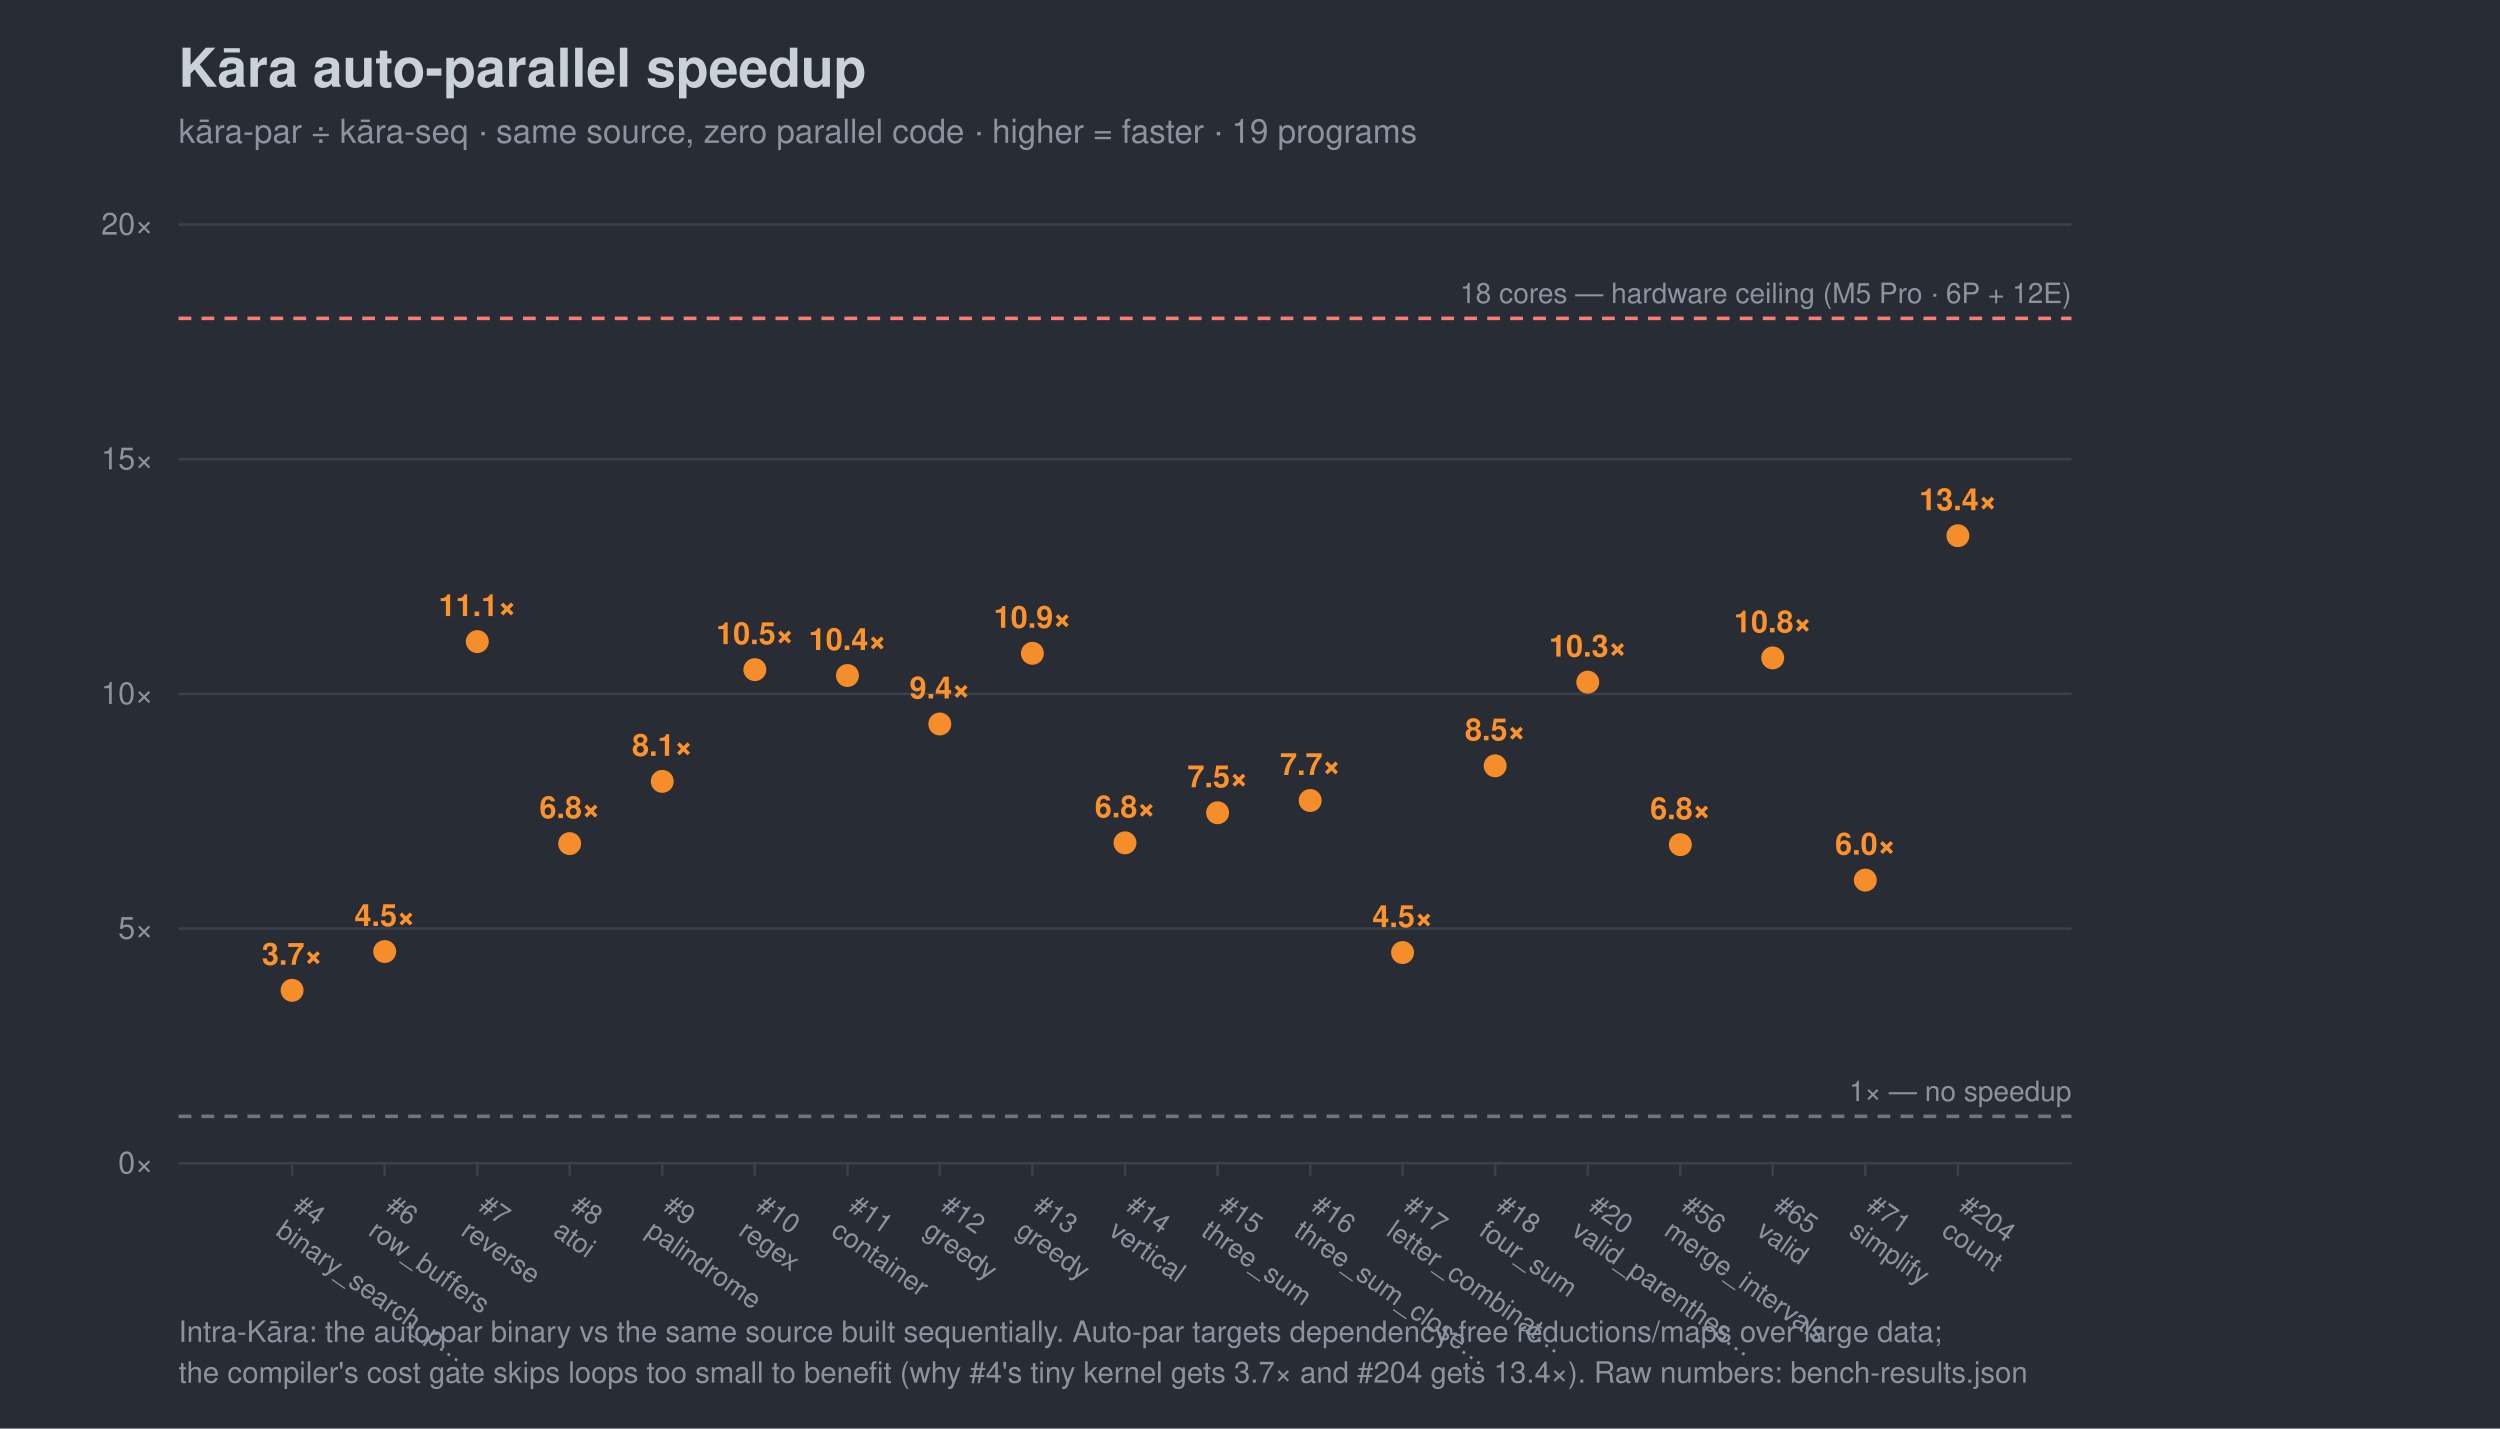
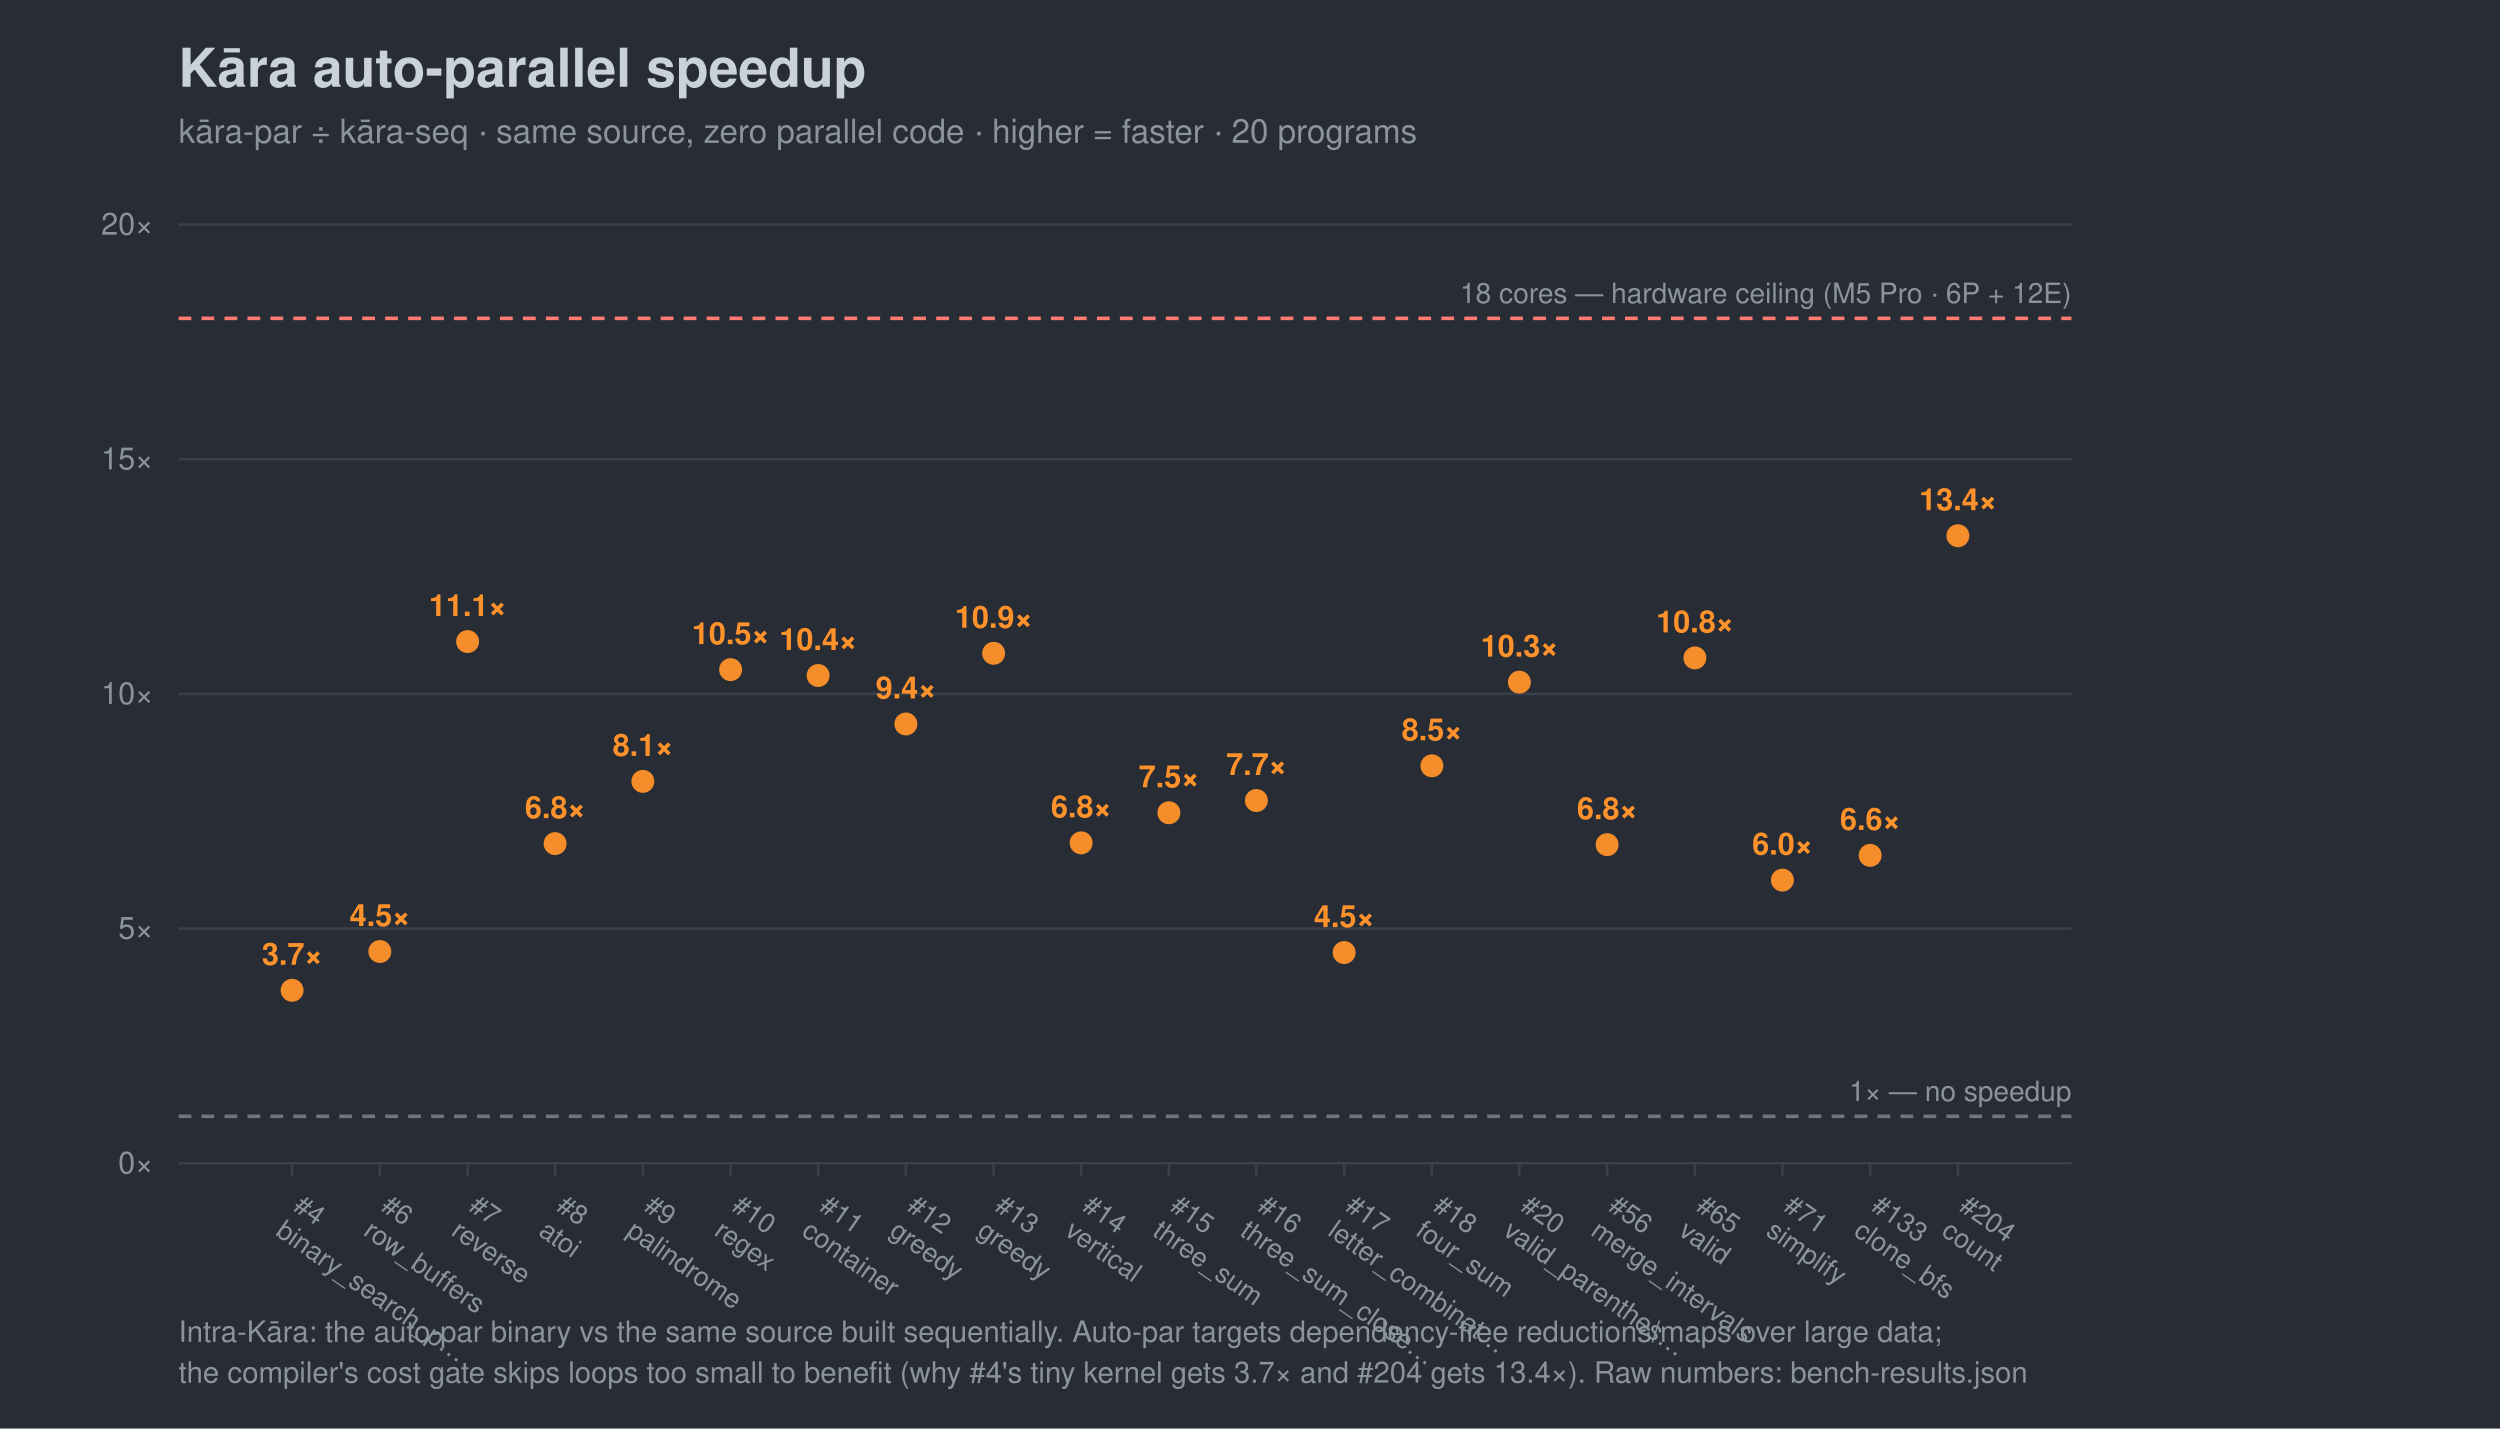
<svg xmlns="http://www.w3.org/2000/svg" width="980" height="560" viewBox="0 0 980 560" font-family="-apple-system,Segoe UI,Helvetica,Arial,sans-serif">
  <rect width="980" height="560" fill="#282c34" />
  <text x="70" y="34" font-size="21" font-weight="700" fill="#c9d1d9">Kāra auto-parallel speedup</text>
-   <text x="70" y="56" font-size="13" fill="#8b949e">kāra-par ÷ kāra-seq · same source, zero parallel code · higher = faster · 19 programs</text>
+   <text x="70" y="56" font-size="13" fill="#8b949e">kāra-par ÷ kāra-seq · same source, zero parallel code · higher = faster · 20 programs</text>
  <line x1="70" y1="456.0" x2="812" y2="456.0" stroke="#3b414b" />
  <text x="60" y="460.0" font-size="12" text-anchor="end" fill="#8b949e">0×</text>
  <line x1="70" y1="364.0" x2="812" y2="364.0" stroke="#3b414b" />
  <text x="60" y="368.0" font-size="12" text-anchor="end" fill="#8b949e">5×</text>
  <line x1="70" y1="272.0" x2="812" y2="272.0" stroke="#3b414b" />
  <text x="60" y="276.0" font-size="12" text-anchor="end" fill="#8b949e">10×</text>
  <line x1="70" y1="180.0" x2="812" y2="180.0" stroke="#3b414b" />
  <text x="60" y="184.0" font-size="12" text-anchor="end" fill="#8b949e">15×</text>
  <line x1="70" y1="88.0" x2="812" y2="88.0" stroke="#3b414b" />
  <text x="60" y="92.0" font-size="12" text-anchor="end" fill="#8b949e">20×</text>
  <line x1="70" y1="437.6" x2="812" y2="437.6" stroke="#6e7681" stroke-width="1.4" stroke-dasharray="5 4" />
  <text x="812" y="431.6" font-size="11" text-anchor="end" fill="#8b949e">1× — no speedup</text>
  <line x1="70" y1="124.8" x2="812" y2="124.8" stroke="#ff7b72" stroke-width="1.4" stroke-dasharray="5 4" />
  <text x="812" y="118.8" font-size="11" text-anchor="end" fill="#8b949e">18 cores — hardware ceiling (M5 Pro · 6P + 12E)</text>
  <line x1="114.5" y1="456" x2="114.5" y2="461" stroke="#3b414b" />
  <g transform="translate(114.5,474) rotate(35)">
    <text x="0" y="0" font-size="10.5" fill="#8b949e">#4</text>
    <text x="0" y="12" font-size="10.5" fill="#8b949e">binary_search_p…</text>
  </g>
-   <line x1="150.8" y1="456" x2="150.8" y2="461" stroke="#3b414b" />
-   <g transform="translate(150.8,474) rotate(35)">
+   <line x1="148.9" y1="456" x2="148.9" y2="461" stroke="#3b414b" />
+   <g transform="translate(148.9,474) rotate(35)">
    <text x="0" y="0" font-size="10.5" fill="#8b949e">#6</text>
    <text x="0" y="12" font-size="10.5" fill="#8b949e">row_buffers</text>
  </g>
-   <line x1="187.1" y1="456" x2="187.1" y2="461" stroke="#3b414b" />
-   <g transform="translate(187.1,474) rotate(35)">
+   <line x1="183.3" y1="456" x2="183.3" y2="461" stroke="#3b414b" />
+   <g transform="translate(183.3,474) rotate(35)">
    <text x="0" y="0" font-size="10.5" fill="#8b949e">#7</text>
    <text x="0" y="12" font-size="10.5" fill="#8b949e">reverse</text>
  </g>
-   <line x1="223.3" y1="456" x2="223.3" y2="461" stroke="#3b414b" />
-   <g transform="translate(223.3,474) rotate(35)">
+   <line x1="217.6" y1="456" x2="217.6" y2="461" stroke="#3b414b" />
+   <g transform="translate(217.6,474) rotate(35)">
    <text x="0" y="0" font-size="10.5" fill="#8b949e">#8</text>
    <text x="0" y="12" font-size="10.5" fill="#8b949e">atoi</text>
  </g>
-   <line x1="259.6" y1="456" x2="259.6" y2="461" stroke="#3b414b" />
-   <g transform="translate(259.6,474) rotate(35)">
+   <line x1="252.0" y1="456" x2="252.0" y2="461" stroke="#3b414b" />
+   <g transform="translate(252.0,474) rotate(35)">
    <text x="0" y="0" font-size="10.5" fill="#8b949e">#9</text>
    <text x="0" y="12" font-size="10.5" fill="#8b949e">palindrome</text>
  </g>
-   <line x1="295.9" y1="456" x2="295.9" y2="461" stroke="#3b414b" />
-   <g transform="translate(295.9,474) rotate(35)">
+   <line x1="286.4" y1="456" x2="286.4" y2="461" stroke="#3b414b" />
+   <g transform="translate(286.4,474) rotate(35)">
    <text x="0" y="0" font-size="10.5" fill="#8b949e">#10</text>
    <text x="0" y="12" font-size="10.5" fill="#8b949e">regex</text>
  </g>
-   <line x1="332.2" y1="456" x2="332.2" y2="461" stroke="#3b414b" />
-   <g transform="translate(332.2,474) rotate(35)">
+   <line x1="320.7" y1="456" x2="320.7" y2="461" stroke="#3b414b" />
+   <g transform="translate(320.7,474) rotate(35)">
    <text x="0" y="0" font-size="10.5" fill="#8b949e">#11</text>
    <text x="0" y="12" font-size="10.5" fill="#8b949e">container</text>
  </g>
-   <line x1="368.4" y1="456" x2="368.4" y2="461" stroke="#3b414b" />
-   <g transform="translate(368.4,474) rotate(35)">
+   <line x1="355.1" y1="456" x2="355.1" y2="461" stroke="#3b414b" />
+   <g transform="translate(355.1,474) rotate(35)">
    <text x="0" y="0" font-size="10.5" fill="#8b949e">#12</text>
    <text x="0" y="12" font-size="10.5" fill="#8b949e">greedy</text>
  </g>
-   <line x1="404.7" y1="456" x2="404.7" y2="461" stroke="#3b414b" />
-   <g transform="translate(404.7,474) rotate(35)">
+   <line x1="389.5" y1="456" x2="389.5" y2="461" stroke="#3b414b" />
+   <g transform="translate(389.5,474) rotate(35)">
    <text x="0" y="0" font-size="10.5" fill="#8b949e">#13</text>
    <text x="0" y="12" font-size="10.5" fill="#8b949e">greedy</text>
  </g>
-   <line x1="441.0" y1="456" x2="441.0" y2="461" stroke="#3b414b" />
-   <g transform="translate(441.0,474) rotate(35)">
+   <line x1="423.8" y1="456" x2="423.8" y2="461" stroke="#3b414b" />
+   <g transform="translate(423.8,474) rotate(35)">
    <text x="0" y="0" font-size="10.5" fill="#8b949e">#14</text>
    <text x="0" y="12" font-size="10.5" fill="#8b949e">vertical</text>
  </g>
-   <line x1="477.3" y1="456" x2="477.3" y2="461" stroke="#3b414b" />
-   <g transform="translate(477.3,474) rotate(35)">
+   <line x1="458.2" y1="456" x2="458.2" y2="461" stroke="#3b414b" />
+   <g transform="translate(458.2,474) rotate(35)">
    <text x="0" y="0" font-size="10.5" fill="#8b949e">#15</text>
    <text x="0" y="12" font-size="10.5" fill="#8b949e">three_sum</text>
  </g>
-   <line x1="513.6" y1="456" x2="513.6" y2="461" stroke="#3b414b" />
-   <g transform="translate(513.6,474) rotate(35)">
+   <line x1="492.5" y1="456" x2="492.5" y2="461" stroke="#3b414b" />
+   <g transform="translate(492.5,474) rotate(35)">
    <text x="0" y="0" font-size="10.5" fill="#8b949e">#16</text>
    <text x="0" y="12" font-size="10.5" fill="#8b949e">three_sum_close…</text>
  </g>
-   <line x1="549.8" y1="456" x2="549.8" y2="461" stroke="#3b414b" />
-   <g transform="translate(549.8,474) rotate(35)">
+   <line x1="526.9" y1="456" x2="526.9" y2="461" stroke="#3b414b" />
+   <g transform="translate(526.9,474) rotate(35)">
    <text x="0" y="0" font-size="10.5" fill="#8b949e">#17</text>
    <text x="0" y="12" font-size="10.5" fill="#8b949e">letter_combinat…</text>
  </g>
-   <line x1="586.1" y1="456" x2="586.1" y2="461" stroke="#3b414b" />
-   <g transform="translate(586.1,474) rotate(35)">
+   <line x1="561.3" y1="456" x2="561.3" y2="461" stroke="#3b414b" />
+   <g transform="translate(561.3,474) rotate(35)">
    <text x="0" y="0" font-size="10.5" fill="#8b949e">#18</text>
    <text x="0" y="12" font-size="10.5" fill="#8b949e">four_sum</text>
  </g>
-   <line x1="622.4" y1="456" x2="622.4" y2="461" stroke="#3b414b" />
-   <g transform="translate(622.4,474) rotate(35)">
+   <line x1="595.6" y1="456" x2="595.6" y2="461" stroke="#3b414b" />
+   <g transform="translate(595.6,474) rotate(35)">
    <text x="0" y="0" font-size="10.5" fill="#8b949e">#20</text>
    <text x="0" y="12" font-size="10.5" fill="#8b949e">valid_parenthes…</text>
  </g>
-   <line x1="658.7" y1="456" x2="658.7" y2="461" stroke="#3b414b" />
-   <g transform="translate(658.7,474) rotate(35)">
+   <line x1="630.0" y1="456" x2="630.0" y2="461" stroke="#3b414b" />
+   <g transform="translate(630.0,474) rotate(35)">
    <text x="0" y="0" font-size="10.5" fill="#8b949e">#56</text>
    <text x="0" y="12" font-size="10.5" fill="#8b949e">merge_intervals</text>
  </g>
-   <line x1="694.9" y1="456" x2="694.9" y2="461" stroke="#3b414b" />
-   <g transform="translate(694.9,474) rotate(35)">
+   <line x1="664.4" y1="456" x2="664.4" y2="461" stroke="#3b414b" />
+   <g transform="translate(664.4,474) rotate(35)">
    <text x="0" y="0" font-size="10.5" fill="#8b949e">#65</text>
    <text x="0" y="12" font-size="10.5" fill="#8b949e">valid</text>
  </g>
-   <line x1="731.2" y1="456" x2="731.2" y2="461" stroke="#3b414b" />
-   <g transform="translate(731.2,474) rotate(35)">
+   <line x1="698.7" y1="456" x2="698.7" y2="461" stroke="#3b414b" />
+   <g transform="translate(698.7,474) rotate(35)">
    <text x="0" y="0" font-size="10.5" fill="#8b949e">#71</text>
    <text x="0" y="12" font-size="10.5" fill="#8b949e">simplify</text>
+   </g>
+   <line x1="733.1" y1="456" x2="733.1" y2="461" stroke="#3b414b" />
+   <g transform="translate(733.1,474) rotate(35)">
+     <text x="0" y="0" font-size="10.5" fill="#8b949e">#133</text>
+     <text x="0" y="12" font-size="10.5" fill="#8b949e">clone_bfs</text>
  </g>
  <line x1="767.5" y1="456" x2="767.5" y2="461" stroke="#3b414b" />
  <g transform="translate(767.5,474) rotate(35)">
    <text x="0" y="0" font-size="10.5" fill="#8b949e">#204</text>
    <text x="0" y="12" font-size="10.5" fill="#8b949e">count</text>
  </g>
  <circle cx="114.5" cy="388.2" r="4.5" fill="#ff922b" opacity="0.95" />
  <text x="114.5" y="378.2" font-size="12" text-anchor="middle" fill="#ff922b" font-weight="700">3.7×</text>
-   <circle cx="150.8" cy="373.0" r="4.5" fill="#ff922b" opacity="0.95" />
-   <text x="150.8" y="363.0" font-size="12" text-anchor="middle" fill="#ff922b" font-weight="700">4.5×</text>
-   <circle cx="187.1" cy="251.5" r="4.5" fill="#ff922b" opacity="0.95" />
-   <text x="187.1" y="241.5" font-size="12" text-anchor="middle" fill="#ff922b" font-weight="700">11.1×</text>
-   <circle cx="223.3" cy="330.7" r="4.5" fill="#ff922b" opacity="0.95" />
-   <text x="223.3" y="320.7" font-size="12" text-anchor="middle" fill="#ff922b" font-weight="700">6.8×</text>
-   <circle cx="259.6" cy="306.3" r="4.5" fill="#ff922b" opacity="0.95" />
-   <text x="259.6" y="296.3" font-size="12" text-anchor="middle" fill="#ff922b" font-weight="700">8.1×</text>
-   <circle cx="295.9" cy="262.5" r="4.5" fill="#ff922b" opacity="0.95" />
-   <text x="295.9" y="252.5" font-size="12" text-anchor="middle" fill="#ff922b" font-weight="700">10.5×</text>
-   <circle cx="332.2" cy="264.8" r="4.5" fill="#ff922b" opacity="0.95" />
-   <text x="332.2" y="254.8" font-size="12" text-anchor="middle" fill="#ff922b" font-weight="700">10.4×</text>
-   <circle cx="368.4" cy="283.8" r="4.5" fill="#ff922b" opacity="0.95" />
-   <text x="368.4" y="273.8" font-size="12" text-anchor="middle" fill="#ff922b" font-weight="700">9.4×</text>
-   <circle cx="404.7" cy="256.1" r="4.5" fill="#ff922b" opacity="0.95" />
-   <text x="404.7" y="246.1" font-size="12" text-anchor="middle" fill="#ff922b" font-weight="700">10.9×</text>
-   <circle cx="441.0" cy="330.4" r="4.5" fill="#ff922b" opacity="0.95" />
-   <text x="441.0" y="320.4" font-size="12" text-anchor="middle" fill="#ff922b" font-weight="700">6.8×</text>
-   <circle cx="477.3" cy="318.6" r="4.5" fill="#ff922b" opacity="0.95" />
-   <text x="477.3" y="308.6" font-size="12" text-anchor="middle" fill="#ff922b" font-weight="700">7.5×</text>
-   <circle cx="513.6" cy="313.8" r="4.5" fill="#ff922b" opacity="0.95" />
-   <text x="513.6" y="303.8" font-size="12" text-anchor="middle" fill="#ff922b" font-weight="700">7.7×</text>
-   <circle cx="549.8" cy="373.4" r="4.5" fill="#ff922b" opacity="0.95" />
-   <text x="549.8" y="363.4" font-size="12" text-anchor="middle" fill="#ff922b" font-weight="700">4.5×</text>
-   <circle cx="586.1" cy="300.2" r="4.5" fill="#ff922b" opacity="0.95" />
-   <text x="586.1" y="290.2" font-size="12" text-anchor="middle" fill="#ff922b" font-weight="700">8.5×</text>
-   <circle cx="622.4" cy="267.4" r="4.5" fill="#ff922b" opacity="0.95" />
-   <text x="622.4" y="257.4" font-size="12" text-anchor="middle" fill="#ff922b" font-weight="700">10.3×</text>
-   <circle cx="658.7" cy="331.1" r="4.5" fill="#ff922b" opacity="0.95" />
-   <text x="658.7" y="321.1" font-size="12" text-anchor="middle" fill="#ff922b" font-weight="700">6.8×</text>
-   <circle cx="694.9" cy="257.9" r="4.5" fill="#ff922b" opacity="0.95" />
-   <text x="694.9" y="247.9" font-size="12" text-anchor="middle" fill="#ff922b" font-weight="700">10.8×</text>
-   <circle cx="731.2" cy="345.0" r="4.5" fill="#ff922b" opacity="0.95" />
-   <text x="731.2" y="335.0" font-size="12" text-anchor="middle" fill="#ff922b" font-weight="700">6.0×</text>
+   <circle cx="148.9" cy="373.0" r="4.5" fill="#ff922b" opacity="0.95" />
+   <text x="148.9" y="363.0" font-size="12" text-anchor="middle" fill="#ff922b" font-weight="700">4.5×</text>
+   <circle cx="183.3" cy="251.5" r="4.5" fill="#ff922b" opacity="0.95" />
+   <text x="183.3" y="241.5" font-size="12" text-anchor="middle" fill="#ff922b" font-weight="700">11.1×</text>
+   <circle cx="217.6" cy="330.7" r="4.5" fill="#ff922b" opacity="0.95" />
+   <text x="217.6" y="320.7" font-size="12" text-anchor="middle" fill="#ff922b" font-weight="700">6.8×</text>
+   <circle cx="252.0" cy="306.3" r="4.5" fill="#ff922b" opacity="0.95" />
+   <text x="252.0" y="296.3" font-size="12" text-anchor="middle" fill="#ff922b" font-weight="700">8.1×</text>
+   <circle cx="286.4" cy="262.5" r="4.5" fill="#ff922b" opacity="0.95" />
+   <text x="286.4" y="252.5" font-size="12" text-anchor="middle" fill="#ff922b" font-weight="700">10.5×</text>
+   <circle cx="320.7" cy="264.8" r="4.5" fill="#ff922b" opacity="0.95" />
+   <text x="320.7" y="254.8" font-size="12" text-anchor="middle" fill="#ff922b" font-weight="700">10.4×</text>
+   <circle cx="355.1" cy="283.8" r="4.5" fill="#ff922b" opacity="0.95" />
+   <text x="355.1" y="273.8" font-size="12" text-anchor="middle" fill="#ff922b" font-weight="700">9.4×</text>
+   <circle cx="389.5" cy="256.1" r="4.5" fill="#ff922b" opacity="0.95" />
+   <text x="389.5" y="246.1" font-size="12" text-anchor="middle" fill="#ff922b" font-weight="700">10.9×</text>
+   <circle cx="423.8" cy="330.4" r="4.5" fill="#ff922b" opacity="0.95" />
+   <text x="423.8" y="320.4" font-size="12" text-anchor="middle" fill="#ff922b" font-weight="700">6.8×</text>
+   <circle cx="458.2" cy="318.6" r="4.5" fill="#ff922b" opacity="0.95" />
+   <text x="458.2" y="308.6" font-size="12" text-anchor="middle" fill="#ff922b" font-weight="700">7.5×</text>
+   <circle cx="492.5" cy="313.8" r="4.5" fill="#ff922b" opacity="0.95" />
+   <text x="492.5" y="303.8" font-size="12" text-anchor="middle" fill="#ff922b" font-weight="700">7.7×</text>
+   <circle cx="526.9" cy="373.4" r="4.5" fill="#ff922b" opacity="0.95" />
+   <text x="526.9" y="363.4" font-size="12" text-anchor="middle" fill="#ff922b" font-weight="700">4.5×</text>
+   <circle cx="561.3" cy="300.2" r="4.5" fill="#ff922b" opacity="0.95" />
+   <text x="561.3" y="290.2" font-size="12" text-anchor="middle" fill="#ff922b" font-weight="700">8.5×</text>
+   <circle cx="595.6" cy="267.4" r="4.5" fill="#ff922b" opacity="0.95" />
+   <text x="595.6" y="257.4" font-size="12" text-anchor="middle" fill="#ff922b" font-weight="700">10.3×</text>
+   <circle cx="630.0" cy="331.1" r="4.5" fill="#ff922b" opacity="0.95" />
+   <text x="630.0" y="321.1" font-size="12" text-anchor="middle" fill="#ff922b" font-weight="700">6.8×</text>
+   <circle cx="664.4" cy="257.9" r="4.5" fill="#ff922b" opacity="0.95" />
+   <text x="664.4" y="247.9" font-size="12" text-anchor="middle" fill="#ff922b" font-weight="700">10.8×</text>
+   <circle cx="698.7" cy="345.0" r="4.5" fill="#ff922b" opacity="0.95" />
+   <text x="698.7" y="335.0" font-size="12" text-anchor="middle" fill="#ff922b" font-weight="700">6.0×</text>
+   <circle cx="733.1" cy="335.3" r="4.5" fill="#ff922b" opacity="0.95" />
+   <text x="733.1" y="325.3" font-size="12" text-anchor="middle" fill="#ff922b" font-weight="700">6.6×</text>
  <circle cx="767.5" cy="210.0" r="4.5" fill="#ff922b" opacity="0.95" />
  <text x="767.5" y="200.0" font-size="12" text-anchor="middle" fill="#ff922b" font-weight="700">13.4×</text>
  <text x="70" y="526" font-size="11.5" fill="#8b949e">Intra-Kāra: the auto-par binary vs the same source built sequentially. Auto-par targets dependency-free reductions/maps over large data;</text>
  <text x="70" y="542" font-size="11.5" fill="#8b949e">the compiler's cost gate skips loops too small to benefit (why #4's tiny kernel gets 3.7× and #204 gets 13.4×). Raw numbers: bench-results.json</text>
</svg>
